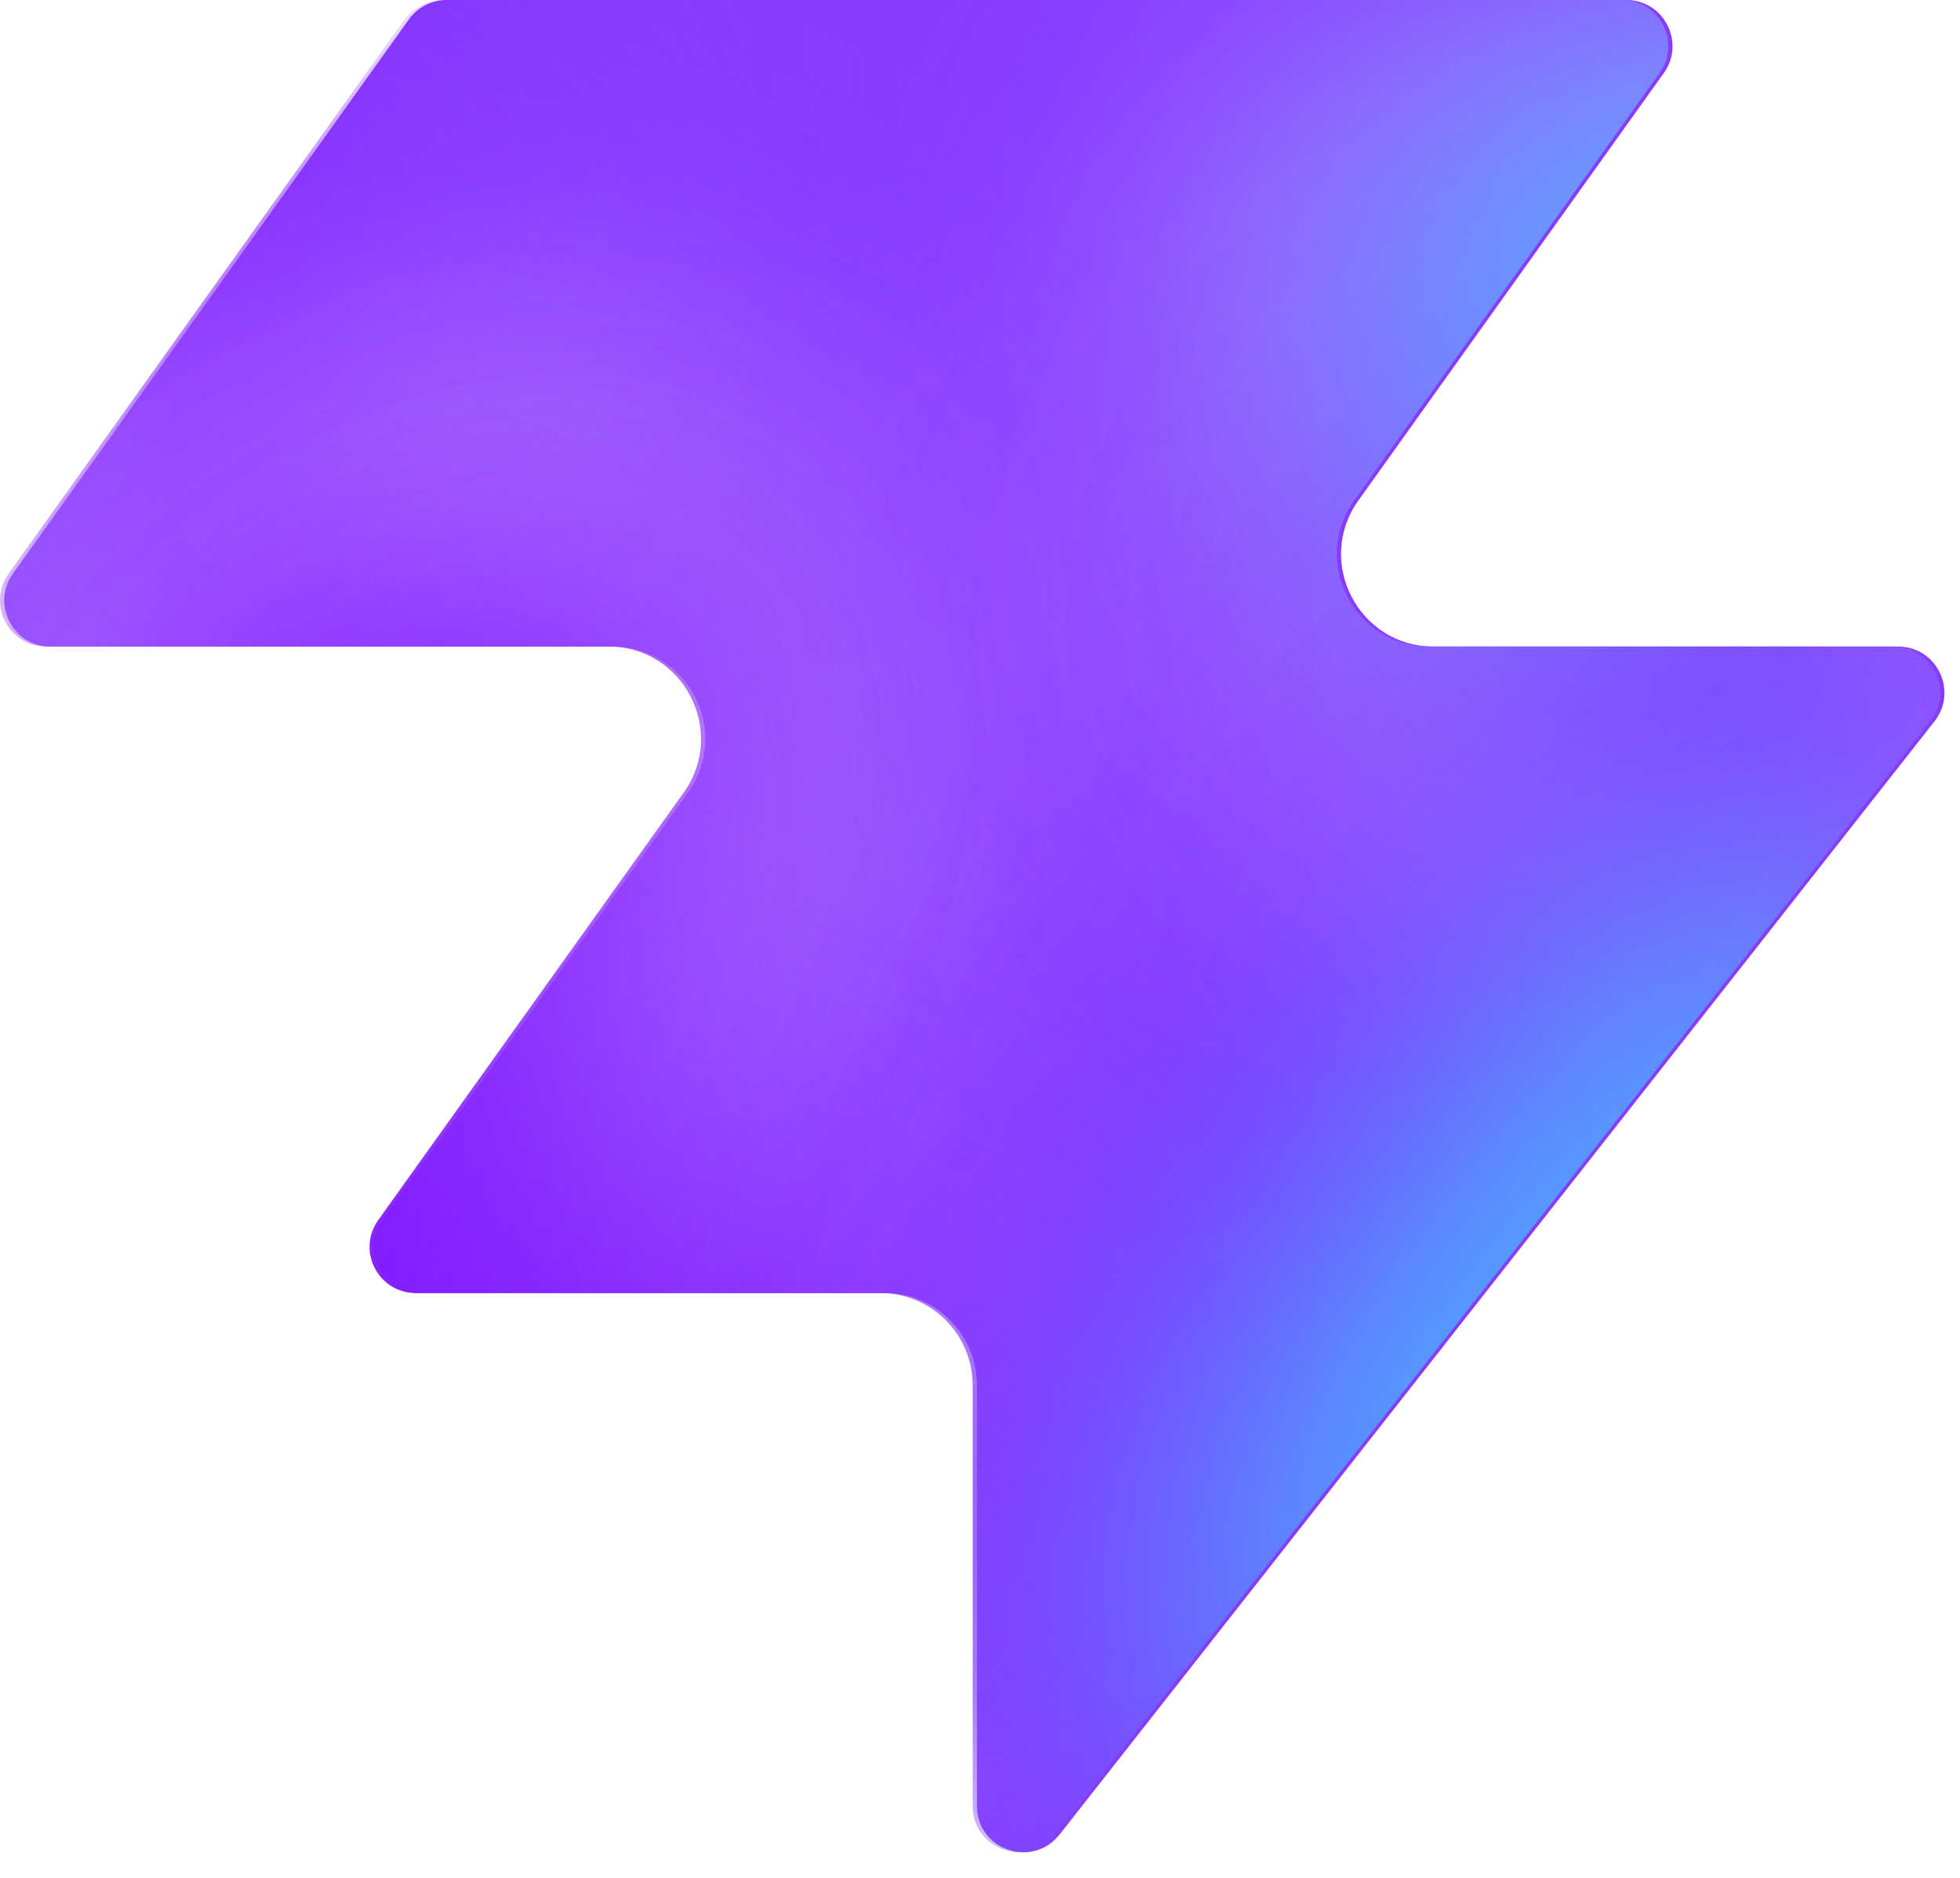
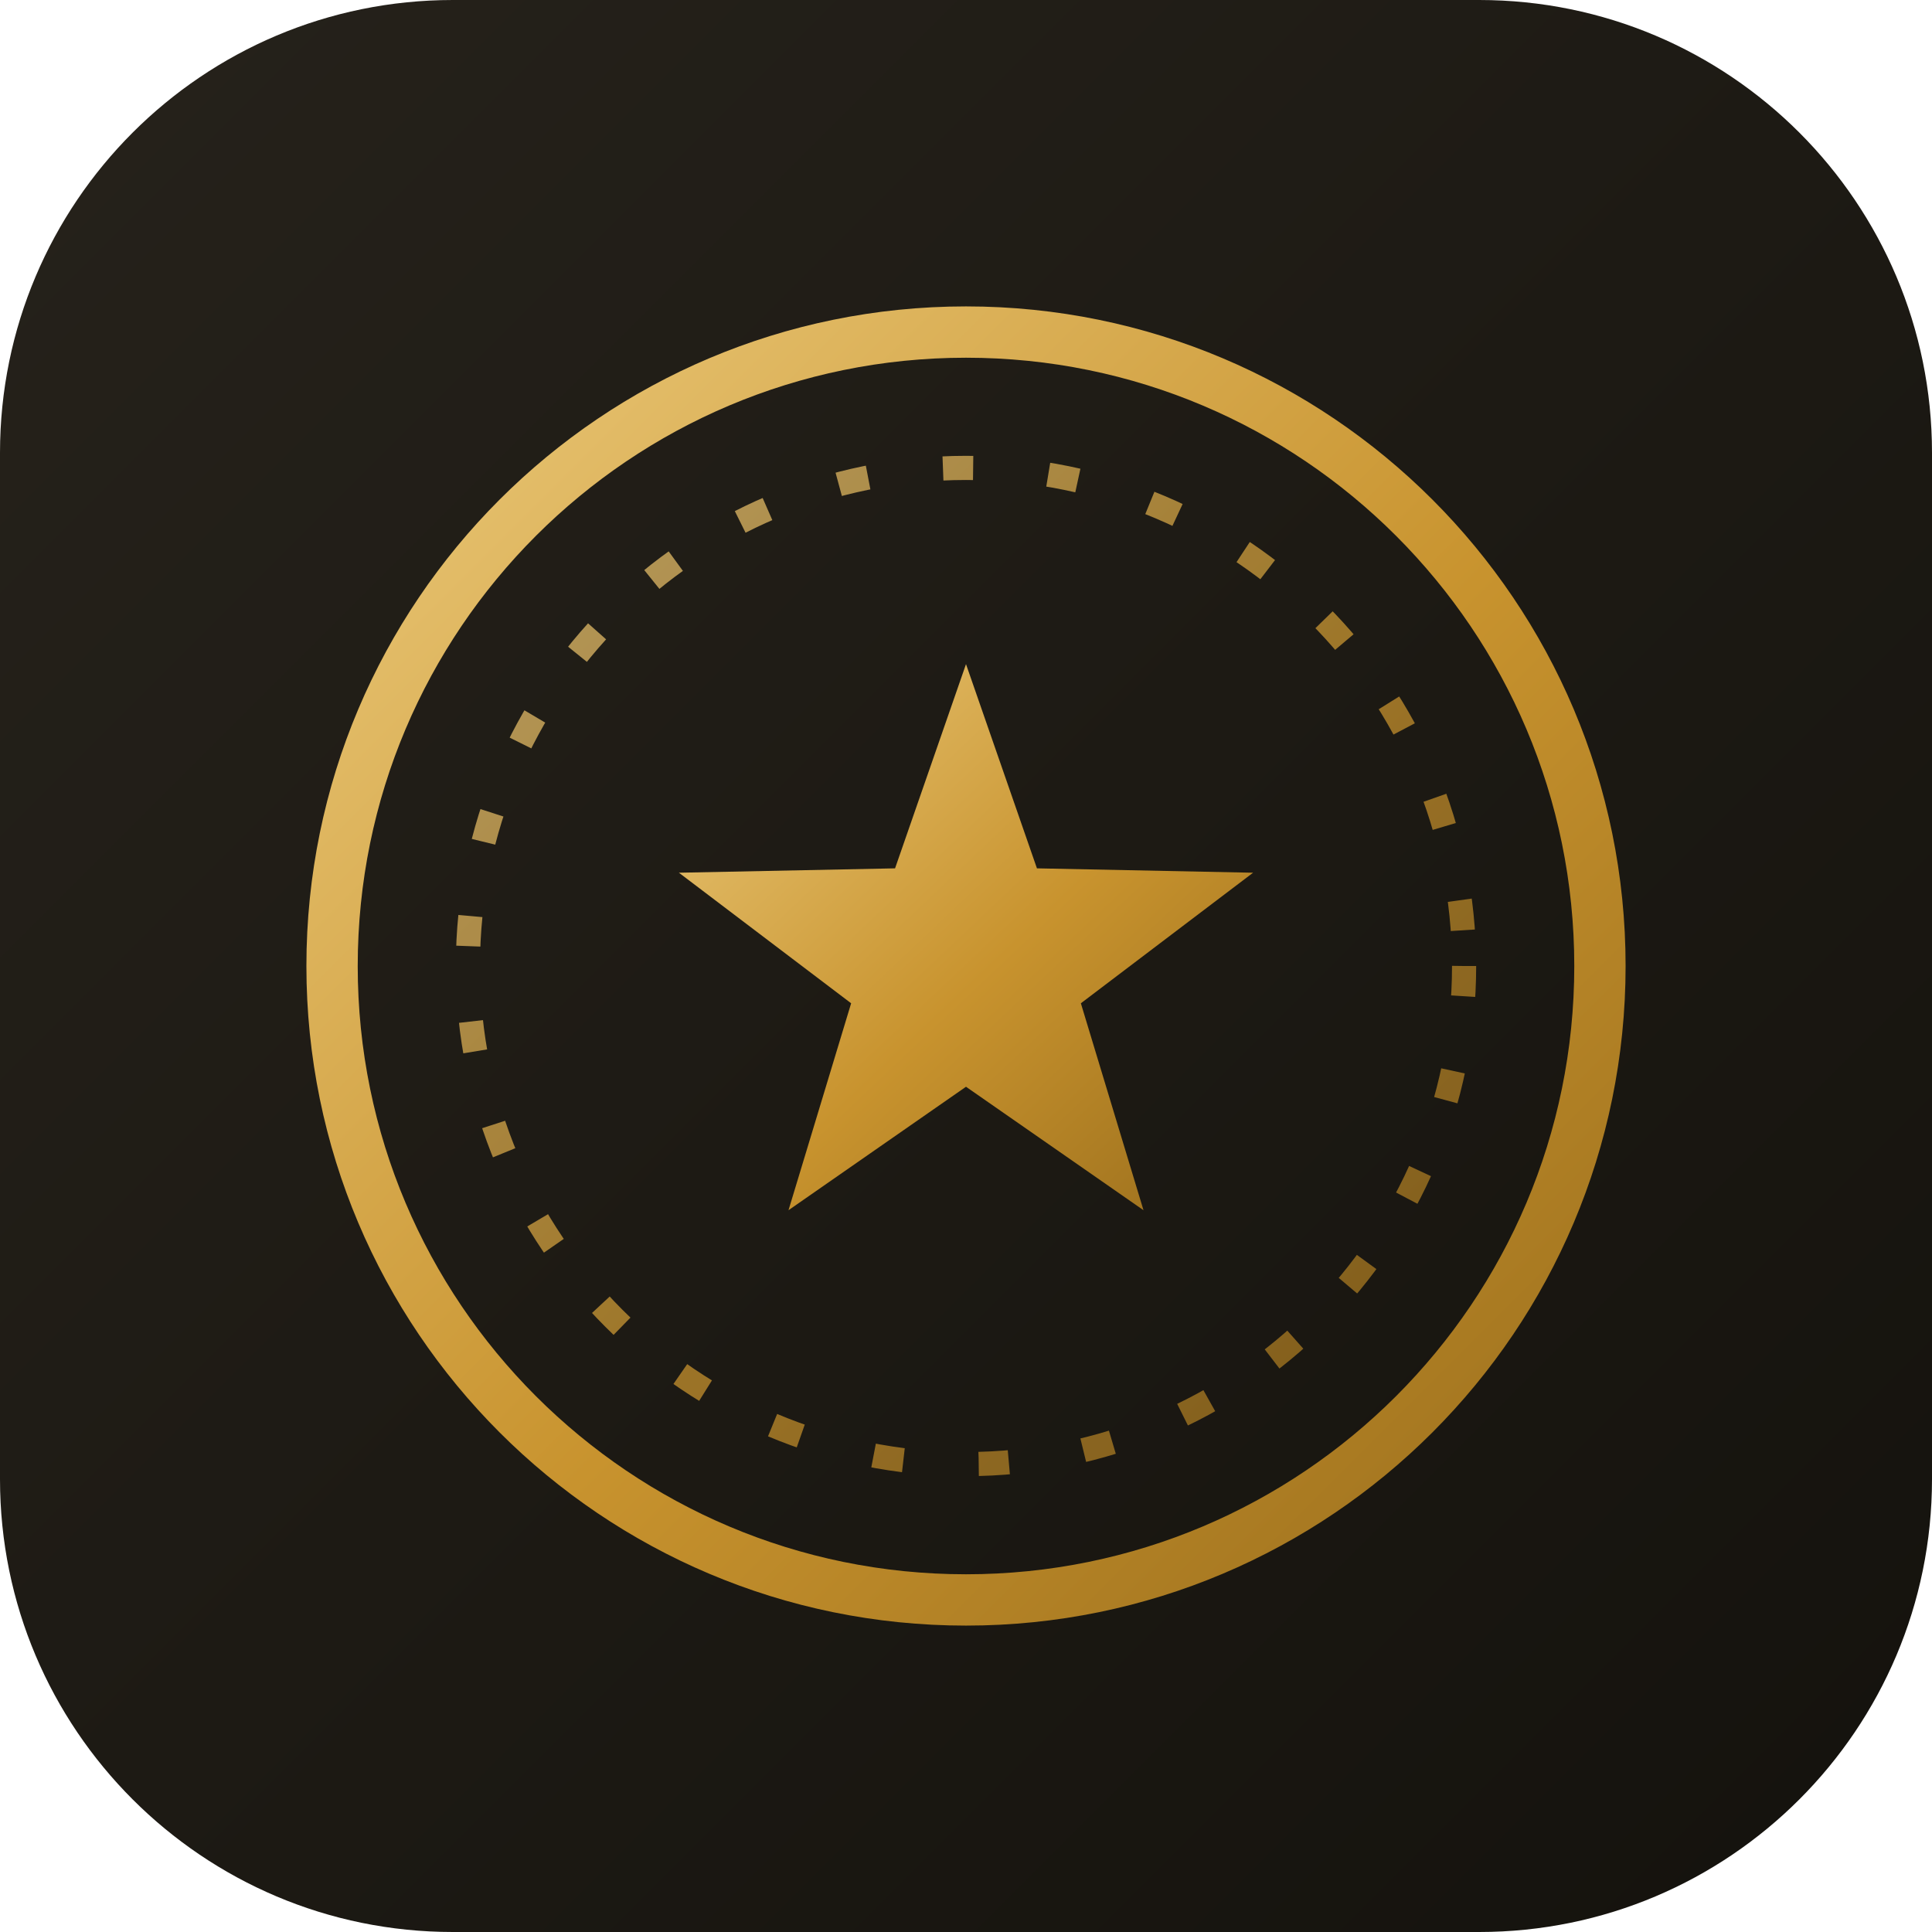
- <svg xmlns="http://www.w3.org/2000/svg" width="48" height="46" fill="none" viewBox="0 0 48 46">
-   <path fill="#863bff" d="M25.946 44.938c-.664.845-2.021.375-2.021-.698V33.937a2.26 2.26 0 0 0-2.262-2.262H10.287c-.92 0-1.456-1.04-.92-1.788l7.48-10.471c1.07-1.497 0-3.578-1.842-3.578H1.237c-.92 0-1.456-1.04-.92-1.788L10.013.474c.214-.297.556-.474.92-.474h28.894c.92 0 1.456 1.04.92 1.788l-7.48 10.471c-1.07 1.498 0 3.579 1.842 3.579h11.377c.943 0 1.473 1.088.89 1.83L25.947 44.94z" style="fill:#863bff;fill:color(display-p3 .525 .23 1);fill-opacity:1" />
-   <mask id="a" width="48" height="46" x="0" y="0" maskUnits="userSpaceOnUse" style="mask-type:alpha">
-     <path fill="#000" d="M25.842 44.938c-.664.844-2.021.375-2.021-.698V33.937a2.26 2.26 0 0 0-2.262-2.262H10.183c-.92 0-1.456-1.04-.92-1.788l7.48-10.471c1.07-1.498 0-3.579-1.842-3.579H1.133c-.92 0-1.456-1.04-.92-1.787L9.91.473c.214-.297.556-.474.92-.474h28.894c.92 0 1.456 1.04.92 1.788l-7.48 10.471c-1.07 1.498 0 3.578 1.842 3.578h11.377c.943 0 1.473 1.088.89 1.832L25.843 44.94z" style="fill:#000;fill-opacity:1" />
-   </mask>
-   <g mask="url(#a)">
-     <g filter="url(#b)">
-       <ellipse cx="5.508" cy="14.704" fill="#ede6ff" rx="5.508" ry="14.704" style="fill:#ede6ff;fill:color(display-p3 .927 .903 1);fill-opacity:1" transform="matrix(.00324 1 1 -.00324 -4.47 31.516)" />
-     </g>
-     <g filter="url(#c)">
-       <ellipse cx="10.399" cy="29.851" fill="#ede6ff" rx="10.399" ry="29.851" style="fill:#ede6ff;fill:color(display-p3 .927 .903 1);fill-opacity:1" transform="matrix(.00324 1 1 -.00324 -39.328 7.883)" />
-     </g>
-     <g filter="url(#d)">
-       <ellipse cx="5.508" cy="30.487" fill="#7e14ff" rx="5.508" ry="30.487" style="fill:#7e14ff;fill:color(display-p3 .492 .077 1);fill-opacity:1" transform="rotate(89.814 -25.913 -14.639)scale(1 -1)" />
-     </g>
-     <g filter="url(#e)">
-       <ellipse cx="5.508" cy="30.599" fill="#7e14ff" rx="5.508" ry="30.599" style="fill:#7e14ff;fill:color(display-p3 .492 .077 1);fill-opacity:1" transform="rotate(89.814 -32.644 -3.334)scale(1 -1)" />
-     </g>
-     <g filter="url(#f)">
-       <ellipse cx="5.508" cy="30.599" fill="#7e14ff" rx="5.508" ry="30.599" style="fill:#7e14ff;fill:color(display-p3 .492 .077 1);fill-opacity:1" transform="matrix(.00324 1 1 -.00324 -34.34 30.47)" />
-     </g>
-     <g filter="url(#g)">
-       <ellipse cx="14.072" cy="22.078" fill="#ede6ff" rx="14.072" ry="22.078" style="fill:#ede6ff;fill:color(display-p3 .927 .903 1);fill-opacity:1" transform="rotate(93.35 24.506 48.493)scale(-1 1)" />
-     </g>
-     <g filter="url(#h)">
-       <ellipse cx="3.47" cy="21.501" fill="#7e14ff" rx="3.47" ry="21.501" style="fill:#7e14ff;fill:color(display-p3 .492 .077 1);fill-opacity:1" transform="rotate(89.009 28.708 47.59)scale(-1 1)" />
-     </g>
-     <g filter="url(#i)">
-       <ellipse cx="3.47" cy="21.501" fill="#7e14ff" rx="3.47" ry="21.501" style="fill:#7e14ff;fill:color(display-p3 .492 .077 1);fill-opacity:1" transform="rotate(89.009 28.708 47.59)scale(-1 1)" />
-     </g>
-     <g filter="url(#j)">
-       <ellipse cx=".387" cy="8.972" fill="#7e14ff" rx="4.407" ry="29.108" style="fill:#7e14ff;fill:color(display-p3 .492 .077 1);fill-opacity:1" transform="rotate(39.51 .387 8.972)" />
-     </g>
-     <g filter="url(#k)">
-       <ellipse cx="47.523" cy="-6.092" fill="#7e14ff" rx="4.407" ry="29.108" style="fill:#7e14ff;fill:color(display-p3 .492 .077 1);fill-opacity:1" transform="rotate(37.892 47.523 -6.092)" />
-     </g>
-     <g filter="url(#l)">
-       <ellipse cx="41.412" cy="6.333" fill="#47bfff" rx="5.971" ry="9.665" style="fill:#47bfff;fill:color(display-p3 .28 .748 1);fill-opacity:1" transform="rotate(37.892 41.412 6.333)" />
-     </g>
-     <g filter="url(#m)">
-       <ellipse cx="-1.879" cy="38.332" fill="#7e14ff" rx="4.407" ry="29.108" style="fill:#7e14ff;fill:color(display-p3 .492 .077 1);fill-opacity:1" transform="rotate(37.892 -1.88 38.332)" />
-     </g>
-     <g filter="url(#n)">
-       <ellipse cx="-1.879" cy="38.332" fill="#7e14ff" rx="4.407" ry="29.108" style="fill:#7e14ff;fill:color(display-p3 .492 .077 1);fill-opacity:1" transform="rotate(37.892 -1.88 38.332)" />
-     </g>
-     <g filter="url(#o)">
-       <ellipse cx="35.651" cy="29.907" fill="#7e14ff" rx="4.407" ry="29.108" style="fill:#7e14ff;fill:color(display-p3 .492 .077 1);fill-opacity:1" transform="rotate(37.892 35.651 29.907)" />
-     </g>
-     <g filter="url(#p)">
-       <ellipse cx="38.418" cy="32.4" fill="#47bfff" rx="5.971" ry="15.297" style="fill:#47bfff;fill:color(display-p3 .28 .748 1);fill-opacity:1" transform="rotate(37.892 38.418 32.4)" />
-     </g>
+ <svg xmlns="http://www.w3.org/2000/svg" width="128" height="128" viewBox="0 0 128 128">
+   <defs>
+     <linearGradient id="bg" x1="0" y1="0" x2="1" y2="1">
+       <stop offset="0" stop-color="#26221B" />
+       <stop offset="1" stop-color="#14120D" />
+     </linearGradient>
+     <linearGradient id="gold" x1="0" y1="0" x2="1" y2="1">
+       <stop offset="0" stop-color="#EBC97A" />
+       <stop offset="0.55" stop-color="#C8932E" />
+       <stop offset="1" stop-color="#9A6E1C" />
+     </linearGradient>
+   </defs>
+   <rect width="128" height="128" rx="30" fill="url(#bg)" />
+   <g transform="translate(64,64)">
+     <circle r="42" fill="none" stroke="url(#gold)" stroke-width="3.4" />
+     <circle r="33" fill="none" stroke="url(#gold)" stroke-width="1.6" stroke-dasharray="2 5" opacity="0.75" />
+     <path d="M0.00,-20.00L4.70,-6.47L19.02,-6.18L7.61,2.47L11.76,16.18L0.00,8.00L-11.76,16.18L-7.61,2.47L-19.02,-6.18L-4.70,-6.47Z" fill="url(#gold)" />
  </g>
-   <defs>
-     <filter id="b" width="60.045" height="41.654" x="-19.77" y="16.149" color-interpolation-filters="sRGB" filterUnits="userSpaceOnUse">
-       <feFlood flood-opacity="0" result="BackgroundImageFix" />
-       <feBlend in="SourceGraphic" in2="BackgroundImageFix" result="shape" />
-       <feGaussianBlur result="effect1_foregroundBlur_2002_17158" stdDeviation="7.659" />
-     </filter>
-     <filter id="c" width="90.34" height="51.437" x="-54.613" y="-7.533" color-interpolation-filters="sRGB" filterUnits="userSpaceOnUse">
-       <feFlood flood-opacity="0" result="BackgroundImageFix" />
-       <feBlend in="SourceGraphic" in2="BackgroundImageFix" result="shape" />
-       <feGaussianBlur result="effect1_foregroundBlur_2002_17158" stdDeviation="7.659" />
-     </filter>
-     <filter id="d" width="79.355" height="29.4" x="-49.64" y="2.03" color-interpolation-filters="sRGB" filterUnits="userSpaceOnUse">
-       <feFlood flood-opacity="0" result="BackgroundImageFix" />
-       <feBlend in="SourceGraphic" in2="BackgroundImageFix" result="shape" />
-       <feGaussianBlur result="effect1_foregroundBlur_2002_17158" stdDeviation="4.596" />
-     </filter>
-     <filter id="e" width="79.579" height="29.4" x="-45.045" y="20.029" color-interpolation-filters="sRGB" filterUnits="userSpaceOnUse">
-       <feFlood flood-opacity="0" result="BackgroundImageFix" />
-       <feBlend in="SourceGraphic" in2="BackgroundImageFix" result="shape" />
-       <feGaussianBlur result="effect1_foregroundBlur_2002_17158" stdDeviation="4.596" />
-     </filter>
-     <filter id="f" width="79.579" height="29.4" x="-43.513" y="21.178" color-interpolation-filters="sRGB" filterUnits="userSpaceOnUse">
-       <feFlood flood-opacity="0" result="BackgroundImageFix" />
-       <feBlend in="SourceGraphic" in2="BackgroundImageFix" result="shape" />
-       <feGaussianBlur result="effect1_foregroundBlur_2002_17158" stdDeviation="4.596" />
-     </filter>
-     <filter id="g" width="74.749" height="58.852" x="15.756" y="-17.901" color-interpolation-filters="sRGB" filterUnits="userSpaceOnUse">
-       <feFlood flood-opacity="0" result="BackgroundImageFix" />
-       <feBlend in="SourceGraphic" in2="BackgroundImageFix" result="shape" />
-       <feGaussianBlur result="effect1_foregroundBlur_2002_17158" stdDeviation="7.659" />
-     </filter>
-     <filter id="h" width="61.377" height="25.362" x="23.548" y="2.284" color-interpolation-filters="sRGB" filterUnits="userSpaceOnUse">
-       <feFlood flood-opacity="0" result="BackgroundImageFix" />
-       <feBlend in="SourceGraphic" in2="BackgroundImageFix" result="shape" />
-       <feGaussianBlur result="effect1_foregroundBlur_2002_17158" stdDeviation="4.596" />
-     </filter>
-     <filter id="i" width="61.377" height="25.362" x="23.548" y="2.284" color-interpolation-filters="sRGB" filterUnits="userSpaceOnUse">
-       <feFlood flood-opacity="0" result="BackgroundImageFix" />
-       <feBlend in="SourceGraphic" in2="BackgroundImageFix" result="shape" />
-       <feGaussianBlur result="effect1_foregroundBlur_2002_17158" stdDeviation="4.596" />
-     </filter>
-     <filter id="j" width="56.045" height="63.649" x="-27.636" y="-22.853" color-interpolation-filters="sRGB" filterUnits="userSpaceOnUse">
-       <feFlood flood-opacity="0" result="BackgroundImageFix" />
-       <feBlend in="SourceGraphic" in2="BackgroundImageFix" result="shape" />
-       <feGaussianBlur result="effect1_foregroundBlur_2002_17158" stdDeviation="4.596" />
-     </filter>
-     <filter id="k" width="54.814" height="64.646" x="20.116" y="-38.415" color-interpolation-filters="sRGB" filterUnits="userSpaceOnUse">
-       <feFlood flood-opacity="0" result="BackgroundImageFix" />
-       <feBlend in="SourceGraphic" in2="BackgroundImageFix" result="shape" />
-       <feGaussianBlur result="effect1_foregroundBlur_2002_17158" stdDeviation="4.596" />
-     </filter>
-     <filter id="l" width="33.541" height="35.313" x="24.641" y="-11.323" color-interpolation-filters="sRGB" filterUnits="userSpaceOnUse">
-       <feFlood flood-opacity="0" result="BackgroundImageFix" />
-       <feBlend in="SourceGraphic" in2="BackgroundImageFix" result="shape" />
-       <feGaussianBlur result="effect1_foregroundBlur_2002_17158" stdDeviation="4.596" />
-     </filter>
-     <filter id="m" width="54.814" height="64.646" x="-29.286" y="6.009" color-interpolation-filters="sRGB" filterUnits="userSpaceOnUse">
-       <feFlood flood-opacity="0" result="BackgroundImageFix" />
-       <feBlend in="SourceGraphic" in2="BackgroundImageFix" result="shape" />
-       <feGaussianBlur result="effect1_foregroundBlur_2002_17158" stdDeviation="4.596" />
-     </filter>
-     <filter id="n" width="54.814" height="64.646" x="-29.286" y="6.009" color-interpolation-filters="sRGB" filterUnits="userSpaceOnUse">
-       <feFlood flood-opacity="0" result="BackgroundImageFix" />
-       <feBlend in="SourceGraphic" in2="BackgroundImageFix" result="shape" />
-       <feGaussianBlur result="effect1_foregroundBlur_2002_17158" stdDeviation="4.596" />
-     </filter>
-     <filter id="o" width="54.814" height="64.646" x="8.244" y="-2.416" color-interpolation-filters="sRGB" filterUnits="userSpaceOnUse">
-       <feFlood flood-opacity="0" result="BackgroundImageFix" />
-       <feBlend in="SourceGraphic" in2="BackgroundImageFix" result="shape" />
-       <feGaussianBlur result="effect1_foregroundBlur_2002_17158" stdDeviation="4.596" />
-     </filter>
-     <filter id="p" width="39.409" height="43.623" x="18.713" y="10.588" color-interpolation-filters="sRGB" filterUnits="userSpaceOnUse">
-       <feFlood flood-opacity="0" result="BackgroundImageFix" />
-       <feBlend in="SourceGraphic" in2="BackgroundImageFix" result="shape" />
-       <feGaussianBlur result="effect1_foregroundBlur_2002_17158" stdDeviation="4.596" />
-     </filter>
-   </defs>
</svg>
